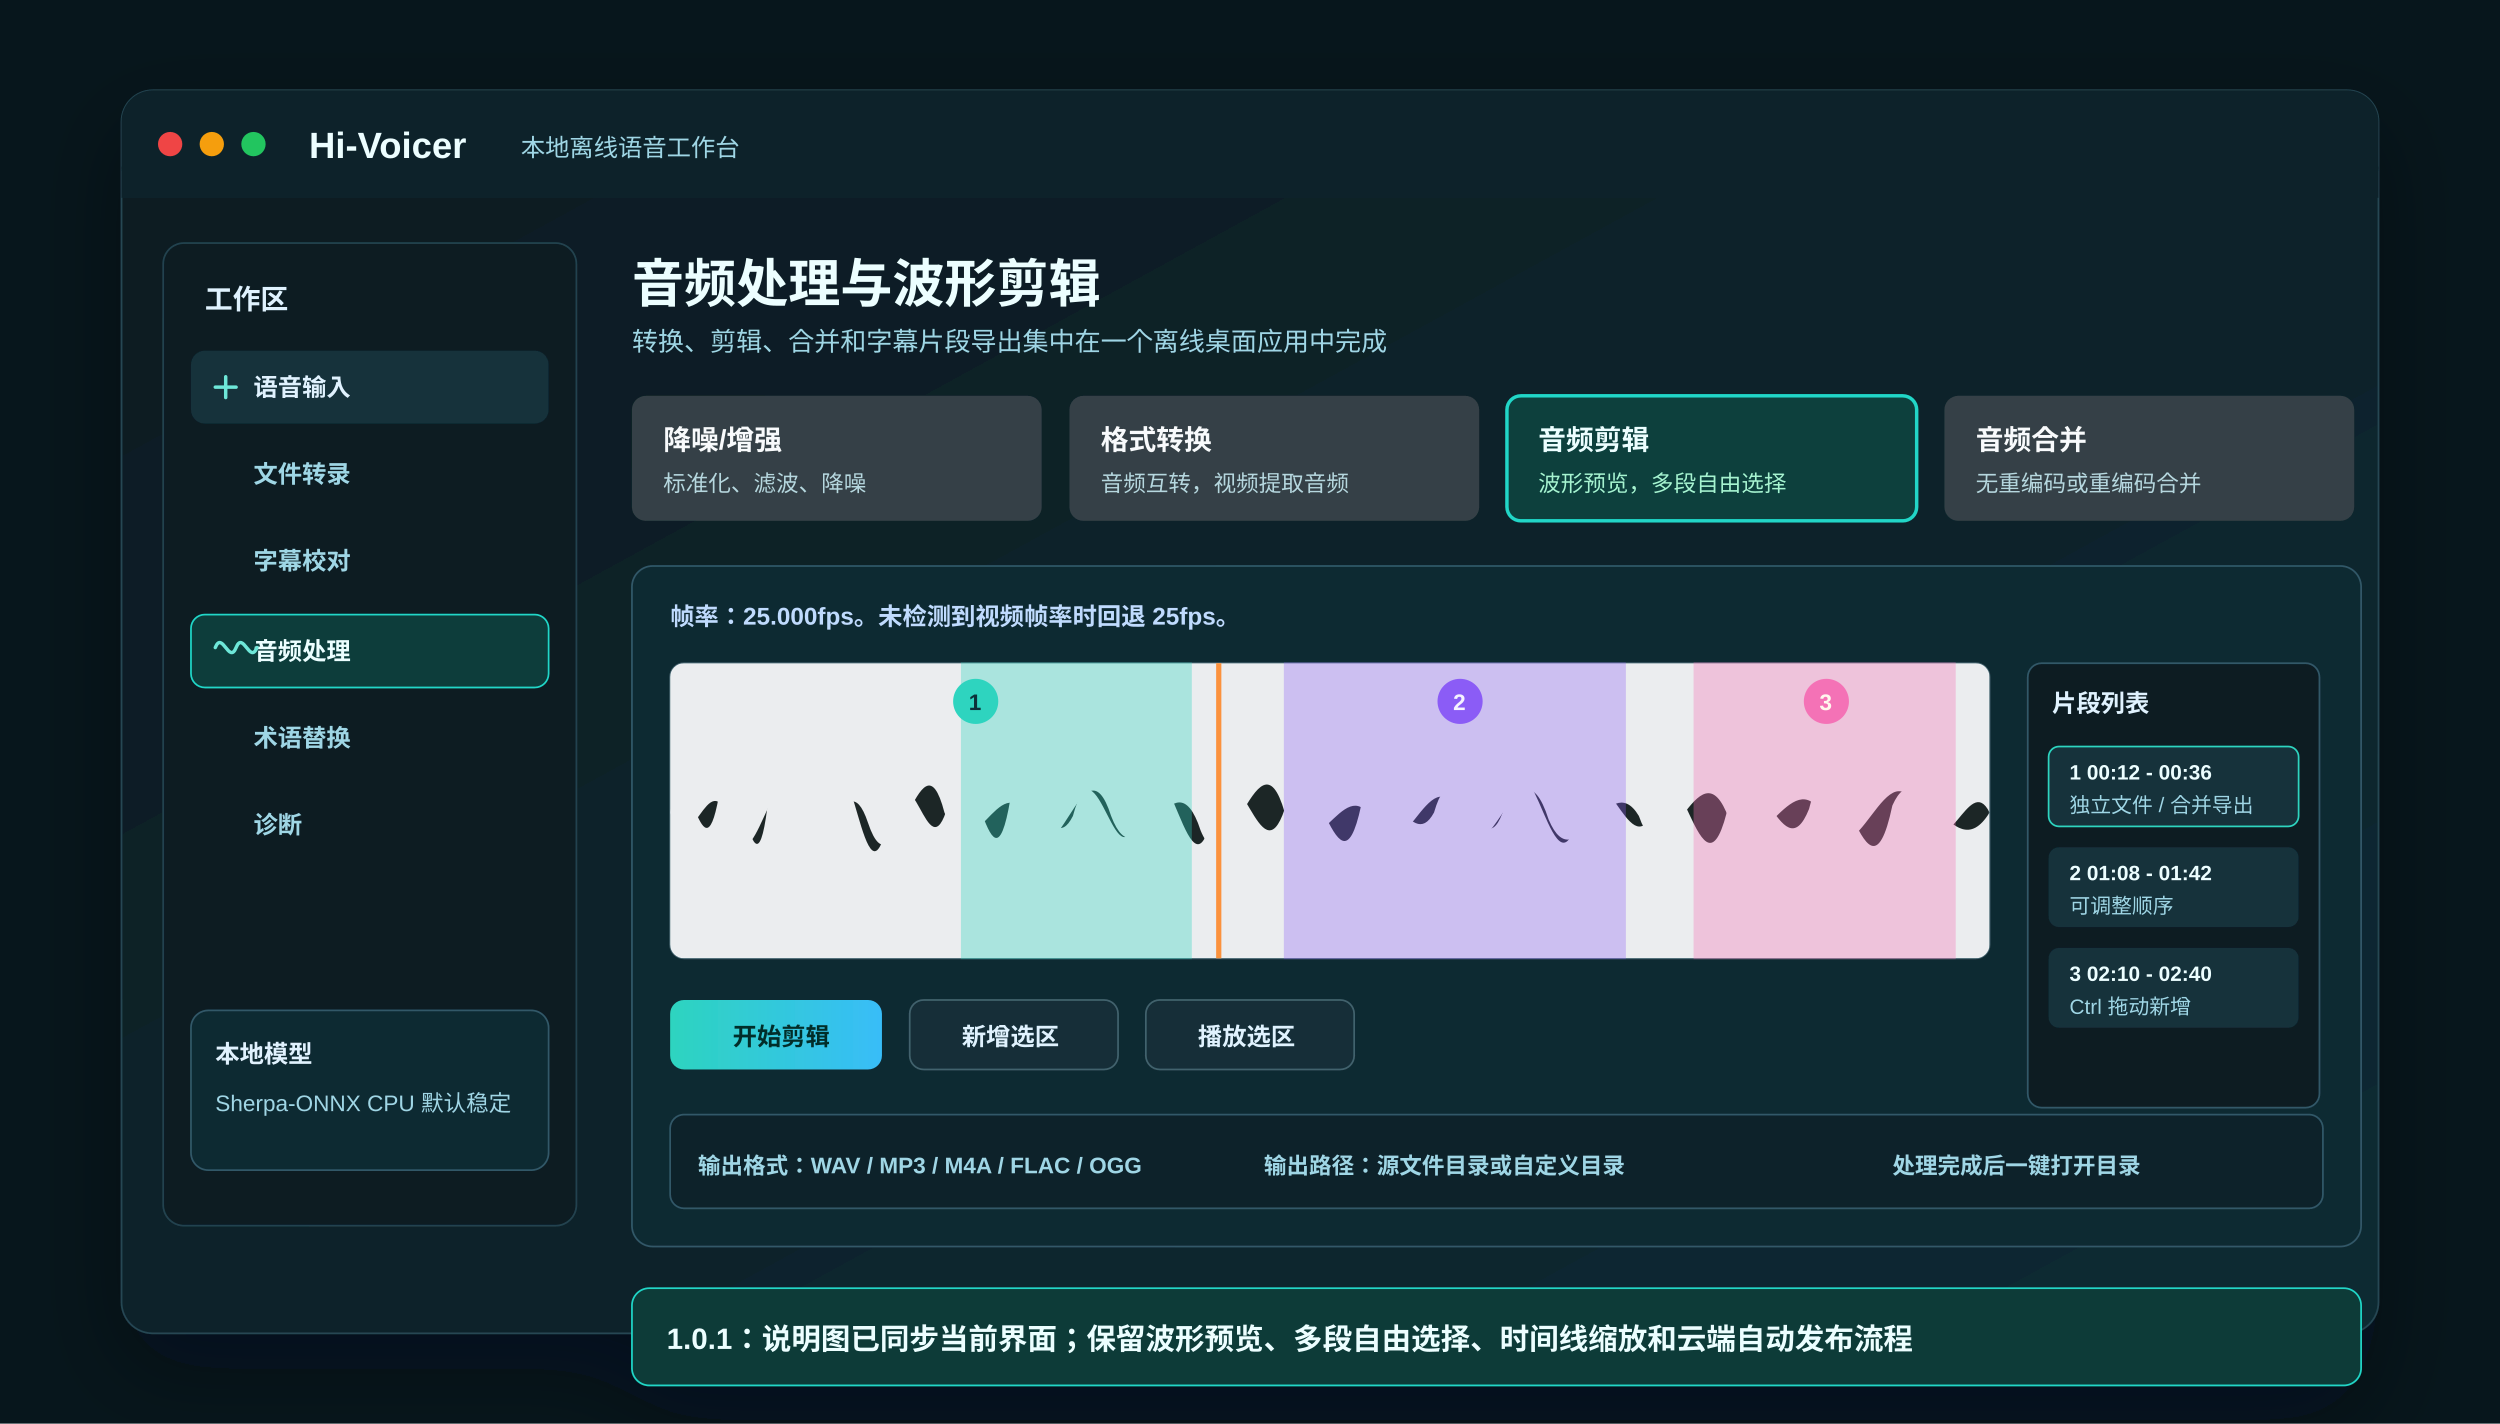
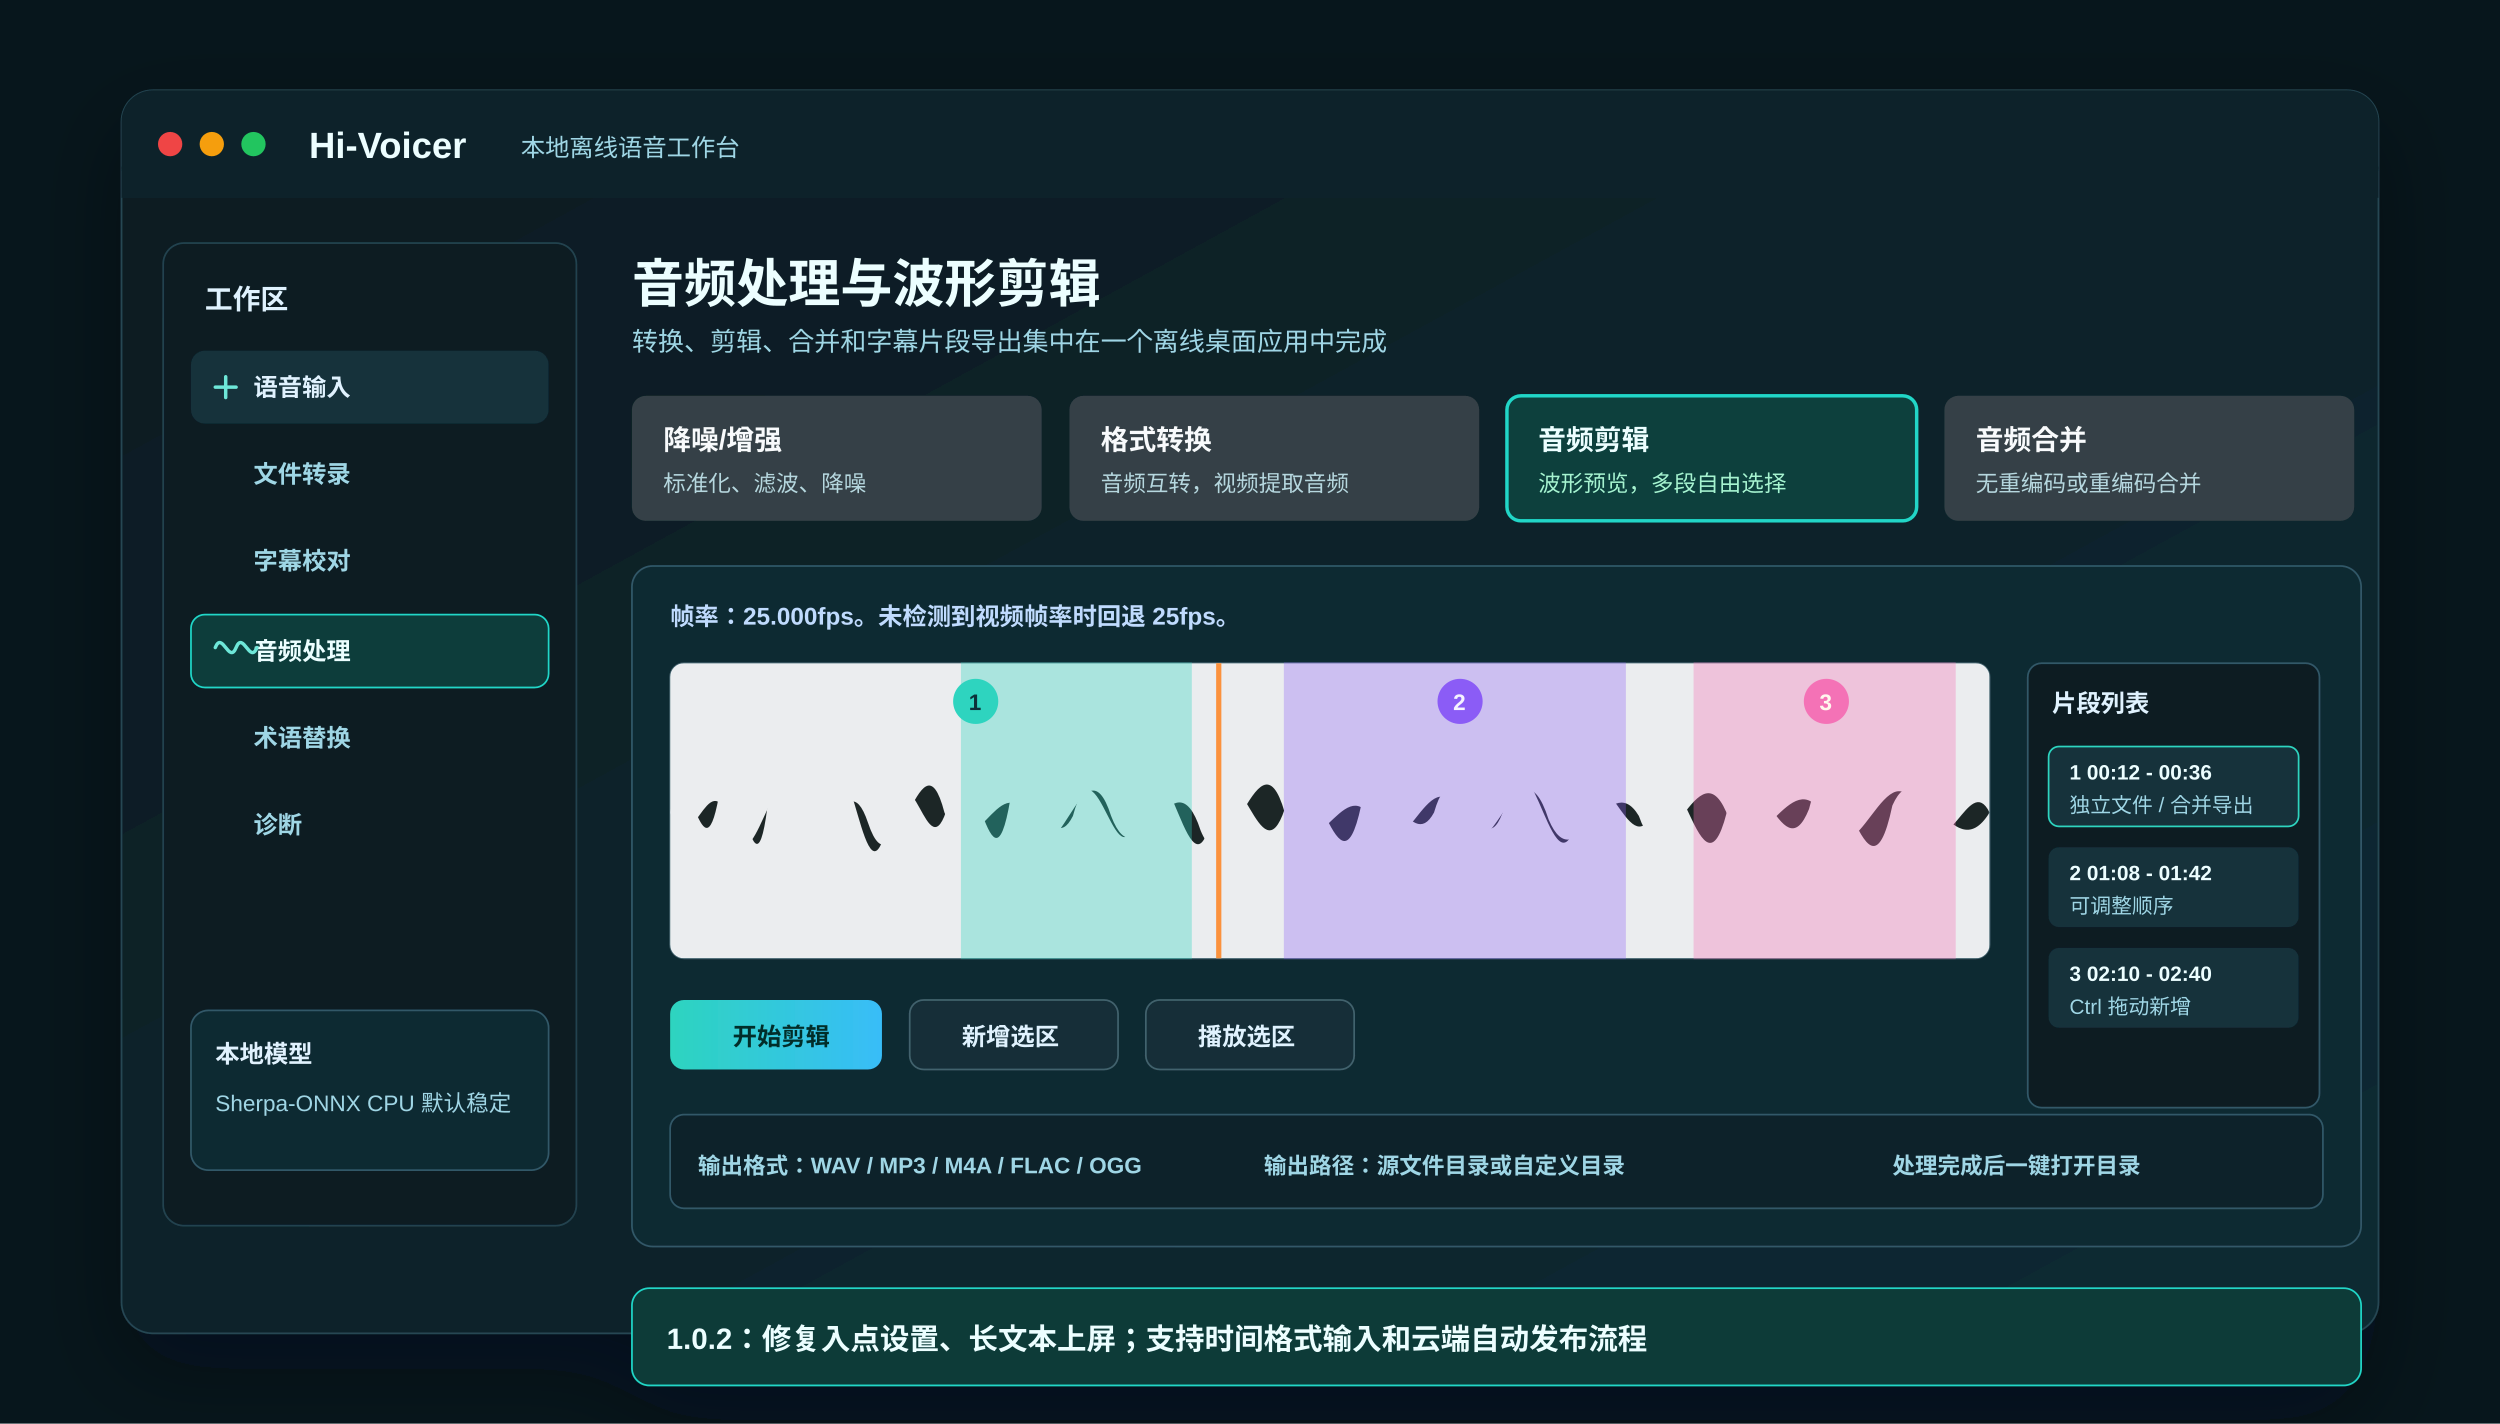
<svg xmlns="http://www.w3.org/2000/svg" width="1440" height="820" viewBox="0 0 1440 820" role="img" aria-labelledby="title desc">
  <defs>
    <linearGradient id="app-bg" x1="0" y1="0" x2="1" y2="1">
      <stop offset="0" stop-color="#0b1b22" />
      <stop offset="1" stop-color="#102a33" />
    </linearGradient>
    <linearGradient id="primary" x1="0" y1="0" x2="1" y2="0">
      <stop offset="0" stop-color="#2dd4bf" />
      <stop offset="1" stop-color="#38bdf8" />
    </linearGradient>
    <filter id="shadow" x="-18%" y="-18%" width="136%" height="136%">
      <feDropShadow dx="0" dy="20" stdDeviation="26" flood-color="#020617" flood-opacity="0.35" />
    </filter>
    <clipPath id="wave-clip">
      <rect x="0" y="0" width="760" height="170" rx="8" />
    </clipPath>
  </defs>
  <rect width="1440" height="820" fill="#07161c" />
  <g transform="translate(70 52)" filter="url(#shadow)">
    <rect width="1300" height="716" rx="18" fill="url(#app-bg)" stroke="#254653" />
    <g>
      <rect width="1300" height="62" rx="18" fill="#0e242c" />
      <rect y="44" width="1300" height="18" fill="#0e242c" />
      <circle cx="28" cy="31" r="7" fill="#ef4444" />
      <circle cx="52" cy="31" r="7" fill="#f59e0b" />
      <circle cx="76" cy="31" r="7" fill="#22c55e" />
      <text x="108" y="39" fill="#ecfeff" font-family="Segoe UI, Microsoft YaHei, Arial, sans-serif" font-size="21" font-weight="800">Hi-Voicer</text>
      <text x="230" y="38" fill="#9fd6e5" font-family="Segoe UI, Microsoft YaHei, Arial, sans-serif" font-size="14">本地离线语音工作台</text>
    </g>
    <g transform="translate(24 88)" font-family="Segoe UI, Microsoft YaHei, Arial, sans-serif">
      <g>
        <rect width="238" height="566" rx="12" fill="#0b1d24" stroke="#24434f" />
        <text x="24" y="38" fill="#e0f2fe" font-size="16" font-weight="800">工作区</text>
        <g font-size="14" font-weight="700">
          <rect x="16" y="62" width="206" height="42" rx="8" fill="#14303a" />
          <text x="52" y="88" fill="#e0f2fe">语音输入</text>
          <text x="52" y="138" fill="#9fd6e5">文件转录</text>
          <text x="52" y="188" fill="#9fd6e5">字幕校对</text>
          <rect x="16" y="214" width="206" height="42" rx="8" fill="#083c3a" stroke="#20d6c7" />
          <text x="52" y="240" fill="#ecfeff">音频处理</text>
          <text x="52" y="290" fill="#9fd6e5">术语替换</text>
          <text x="52" y="340" fill="#9fd6e5">诊断</text>
        </g>
        <g fill="none" stroke="#6ee7d8" stroke-width="2" stroke-linecap="round">
          <path d="M30 83h12m-6-6v12" />
          <path d="M30 233c4-10 8 10 12 0s8 10 12 0" />
        </g>
        <rect x="16" y="442" width="206" height="92" rx="10" fill="#102a33" stroke="#315868" />
        <text x="30" y="472" fill="#e0f2fe" font-size="14" font-weight="800">本地模型</text>
        <text x="30" y="500" fill="#9fd6e5" font-size="13">Sherpa-ONNX CPU 默认稳定</text>
      </g>
      <g transform="translate(270 0)">
        <text x="0" y="34" fill="#ecfeff" font-size="30" font-weight="850">音频处理与波形剪辑</text>
        <text x="0" y="62" fill="#9fd6e5" font-size="15">转换、剪辑、合并和字幕片段导出集中在一个离线桌面应用中完成</text>
        <g transform="translate(0 88)">
          <rect width="236" height="72" rx="8" fill="#354146" />
          <text x="18" y="31" fill="#f8fafc" font-size="16" font-weight="800">降噪/增强</text>
          <text x="18" y="55" fill="#b6d7df" font-size="13">标准化、滤波、降噪</text>
          <rect x="252" width="236" height="72" rx="8" fill="#354146" />
          <text x="270" y="31" fill="#f8fafc" font-size="16" font-weight="800">格式转换</text>
          <text x="270" y="55" fill="#b6d7df" font-size="13">音频互转，视频提取音频</text>
          <rect x="504" width="236" height="72" rx="8" fill="#073f3c" stroke="#20d6c7" stroke-width="2" />
          <text x="522" y="31" fill="#ecfeff" font-size="16" font-weight="850">音频剪辑</text>
          <text x="522" y="55" fill="#a7f3d0" font-size="13">波形预览，多段自由选择</text>
          <rect x="756" width="236" height="72" rx="8" fill="#354146" />
          <text x="774" y="31" fill="#f8fafc" font-size="16" font-weight="800">音频合并</text>
          <text x="774" y="55" fill="#b6d7df" font-size="13">无重编码或重编码合并</text>
        </g>
        <g transform="translate(0 186)">
          <rect width="996" height="392" rx="12" fill="#102a33" stroke="#315868" />
          <text x="22" y="34" fill="#bfdbfe" font-size="14" font-weight="800">帧率：25.000fps。未检测到视频帧率时回退 25fps。</text>
          <g transform="translate(22 56)">
            <rect width="760" height="170" rx="8" fill="#1f2727" stroke="#42626d" />
            <g clip-path="url(#wave-clip)" fill="#f8fafc" opacity="0.94">
              <path d="M0 86 C10 38 18 132 28 77 C37 18 47 154 56 83 C68 30 76 139 90 76 C104 20 112 158 126 88 C140 42 148 124 160 82 C174 22 184 150 196 78 C208 48 218 116 232 88 C246 36 258 140 270 82 C286 18 300 160 314 78 C328 44 340 126 354 84 C370 28 384 148 398 82 C412 52 426 112 440 86 C454 38 468 132 482 78 C496 26 510 150 524 83 C538 42 552 118 566 86 C580 24 594 154 610 80 C626 40 640 124 656 84 C672 18 688 158 704 82 C720 46 738 122 760 86 L760 170 L0 170 Z" />
              <path d="M0 86 C12 120 22 54 34 91 C48 142 60 36 72 88 C88 132 100 50 114 92 C130 140 144 32 158 86 C174 126 190 56 206 90 C222 136 238 38 254 88 C270 130 288 52 304 92 C320 142 338 30 354 86 C370 128 388 60 404 90 C420 132 438 48 454 88 C470 138 488 34 506 90 C522 128 540 58 558 88 C574 134 592 40 610 90 C626 124 646 54 664 88 C682 138 702 36 720 90 C736 120 748 62 760 86 L760 0 L0 0 Z" />
            </g>
            <rect x="168" y="0" width="132" height="170" fill="#2dd4bf" opacity="0.34" stroke="#2dd4bf" />
            <circle cx="176" cy="22" r="13" fill="#2dd4bf" />
            <text x="172" y="27" fill="#08333a" font-size="13" font-weight="900">1</text>
            <rect x="354" y="0" width="196" height="170" fill="#8b5cf6" opacity="0.32" stroke="#8b5cf6" />
            <circle cx="455" cy="22" r="13" fill="#8b5cf6" />
            <text x="451" y="27" fill="#f5f3ff" font-size="13" font-weight="900">2</text>
            <rect x="590" y="0" width="150" height="170" fill="#f472b6" opacity="0.34" stroke="#f472b6" />
            <circle cx="666" cy="22" r="13" fill="#f472b6" />
            <text x="662" y="27" fill="#fff7ed" font-size="13" font-weight="900">3</text>
            <line x1="316" y1="0" x2="316" y2="170" stroke="#fb923c" stroke-width="3" />
          </g>
          <g transform="translate(804 56)">
            <rect width="168" height="256" rx="8" fill="#0c1d24" stroke="#315868" />
            <text x="14" y="28" fill="#e0f2fe" font-size="14" font-weight="850">片段列表</text>
            <g font-size="12">
              <rect x="12" y="48" width="144" height="46" rx="6" fill="#14303a" stroke="#2dd4bf" />
              <text x="24" y="67" fill="#ecfeff" font-weight="800">1  00:12 - 00:36</text>
              <text x="24" y="86" fill="#9fd6e5">独立文件 / 合并导出</text>
              <rect x="12" y="106" width="144" height="46" rx="6" fill="#14303a" />
              <text x="24" y="125" fill="#ecfeff" font-weight="800">2  01:08 - 01:42</text>
              <text x="24" y="144" fill="#9fd6e5">可调整顺序</text>
              <rect x="12" y="164" width="144" height="46" rx="6" fill="#14303a" />
              <text x="24" y="183" fill="#ecfeff" font-weight="800">3  02:10 - 02:40</text>
              <text x="24" y="202" fill="#9fd6e5">Ctrl 拖动新增</text>
            </g>
          </g>
          <g transform="translate(22 250)">
            <rect width="122" height="40" rx="8" fill="url(#primary)" />
            <text x="36" y="26" fill="#052e2b" font-size="14" font-weight="900">开始剪辑</text>
            <rect x="138" width="120" height="40" rx="8" fill="#122e38" stroke="#42626d" />
            <text x="168" y="26" fill="#e0f2fe" font-size="14" font-weight="800">新增选区</text>
            <rect x="274" width="120" height="40" rx="8" fill="#122e38" stroke="#42626d" />
            <text x="304" y="26" fill="#e0f2fe" font-size="14" font-weight="800">播放选区</text>
          </g>
          <g transform="translate(22 316)" font-size="13" font-weight="800">
            <rect width="952" height="54" rx="8" fill="#0d222b" stroke="#315868" />
            <text x="16" y="34" fill="#9fd6e5">输出格式：WAV / MP3 / M4A / FLAC / OGG</text>
            <text x="342" y="34" fill="#9fd6e5">输出路径：源文件目录或自定义目录</text>
            <text x="704" y="34" fill="#9fd6e5">处理完成后一键打开目录</text>
          </g>
        </g>
        <g transform="translate(0 602)">
          <rect width="996" height="56" rx="10" fill="#0b3a38" stroke="#20d6c7" />
-           <text x="20" y="35" fill="#ecfeff" font-size="17" font-weight="850">1.0.1：说明图已同步当前界面；保留波形预览、多段自由选择、时间线缩放和云端自动发布流程</text>
+           <text x="20" y="35" fill="#ecfeff" font-size="17" font-weight="850">1.0.2：修复入点设置、长文本上屏；支持时间格式输入和云端自动发布流程</text>
        </g>
      </g>
    </g>
  </g>
</svg>
